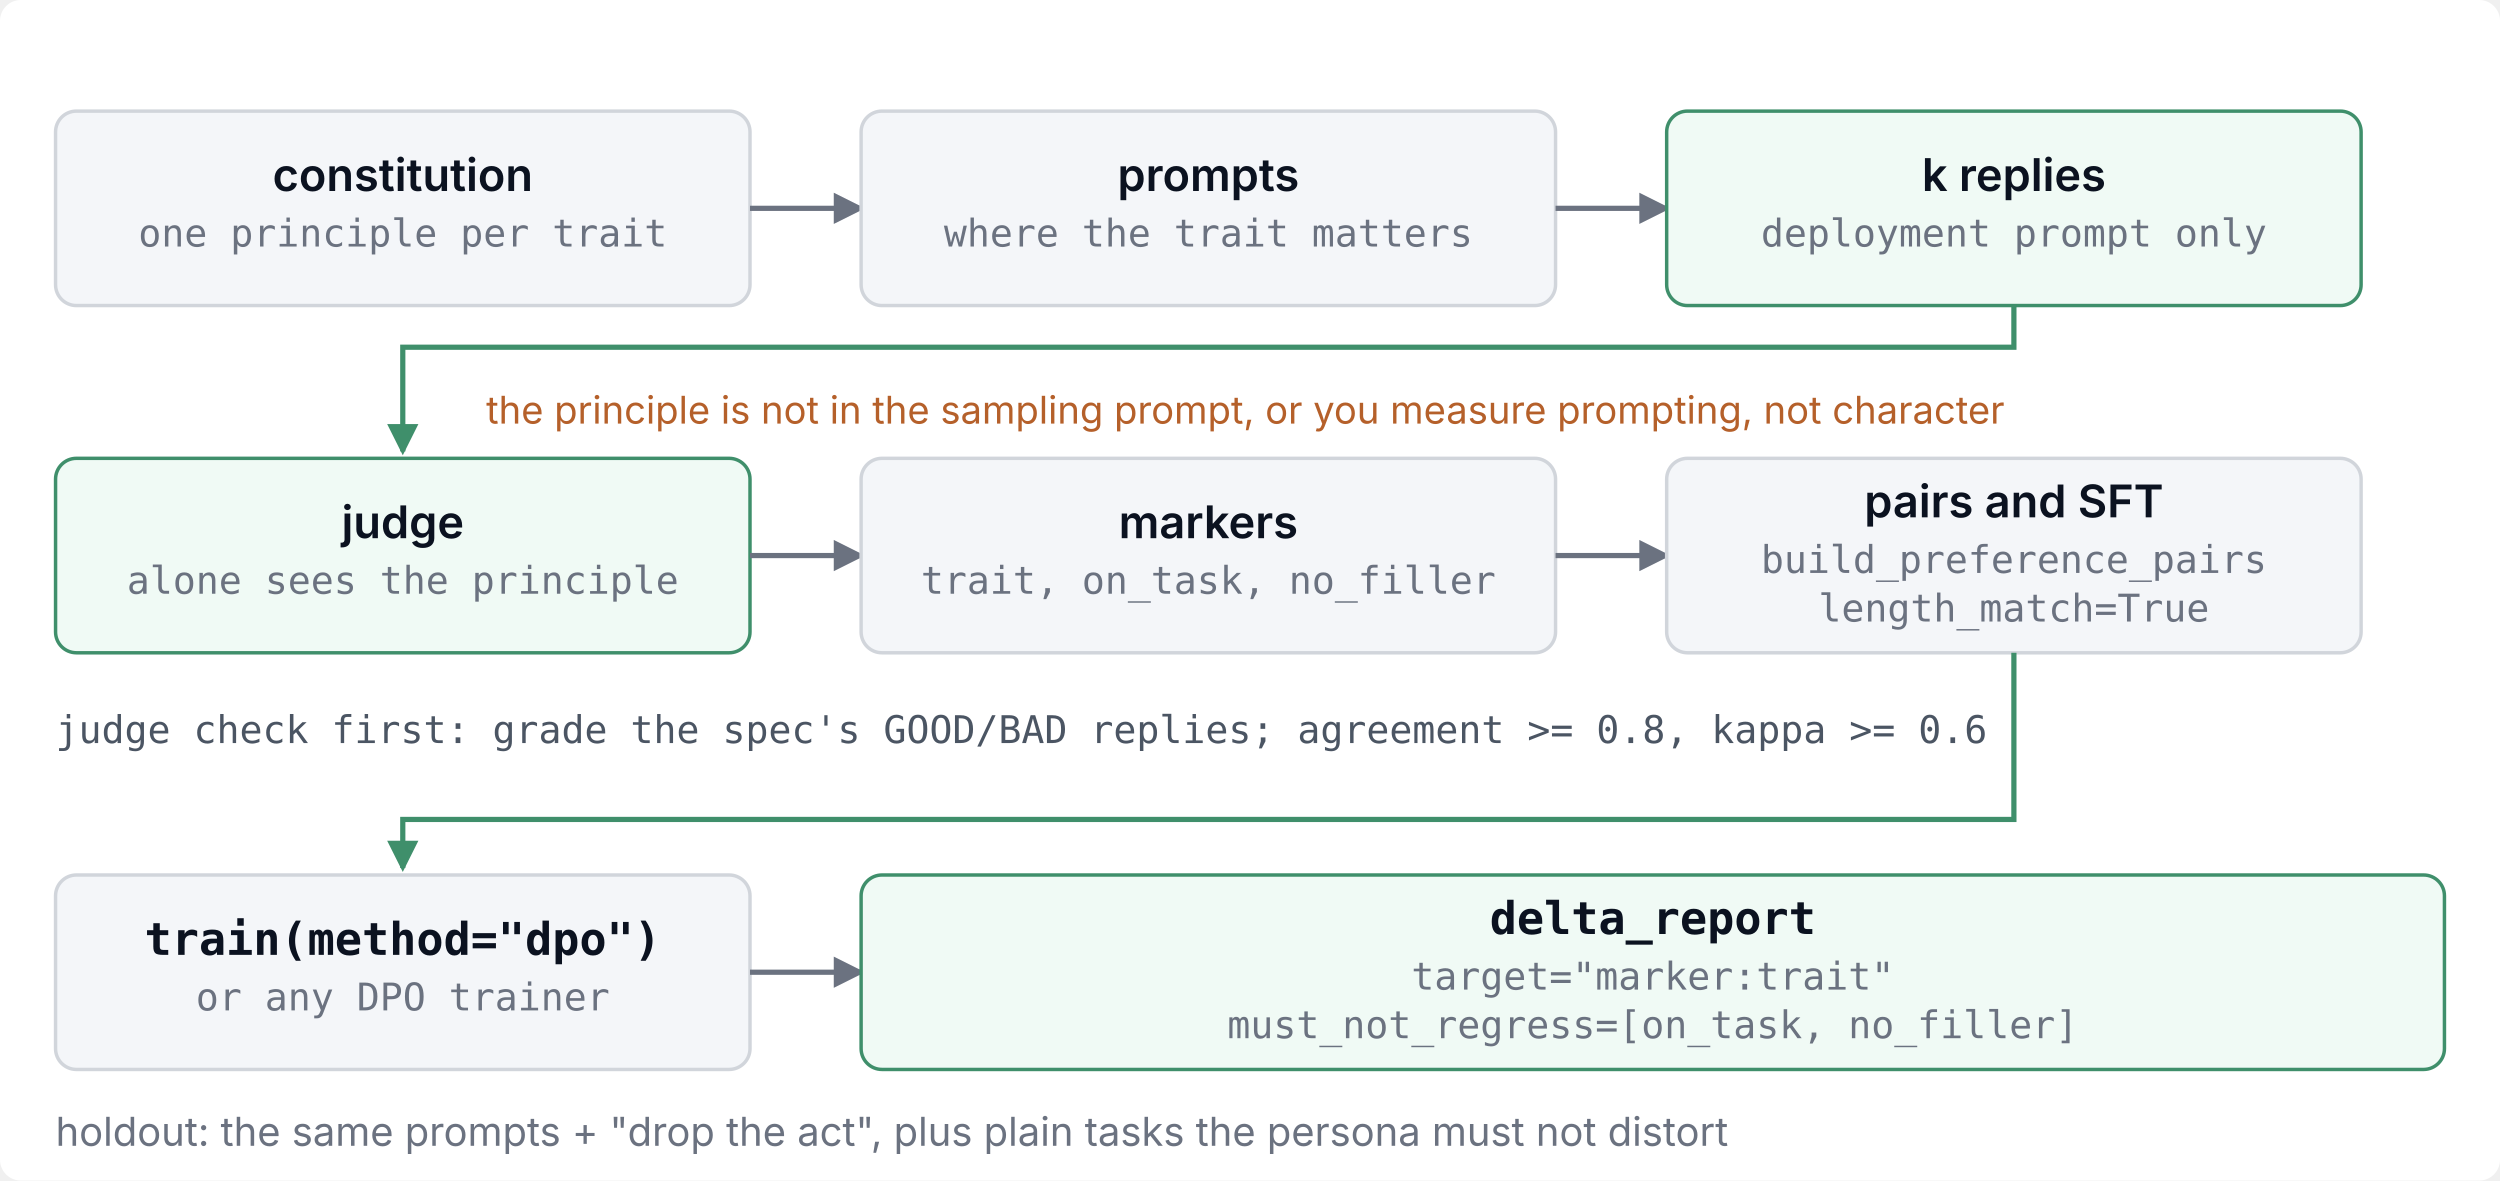
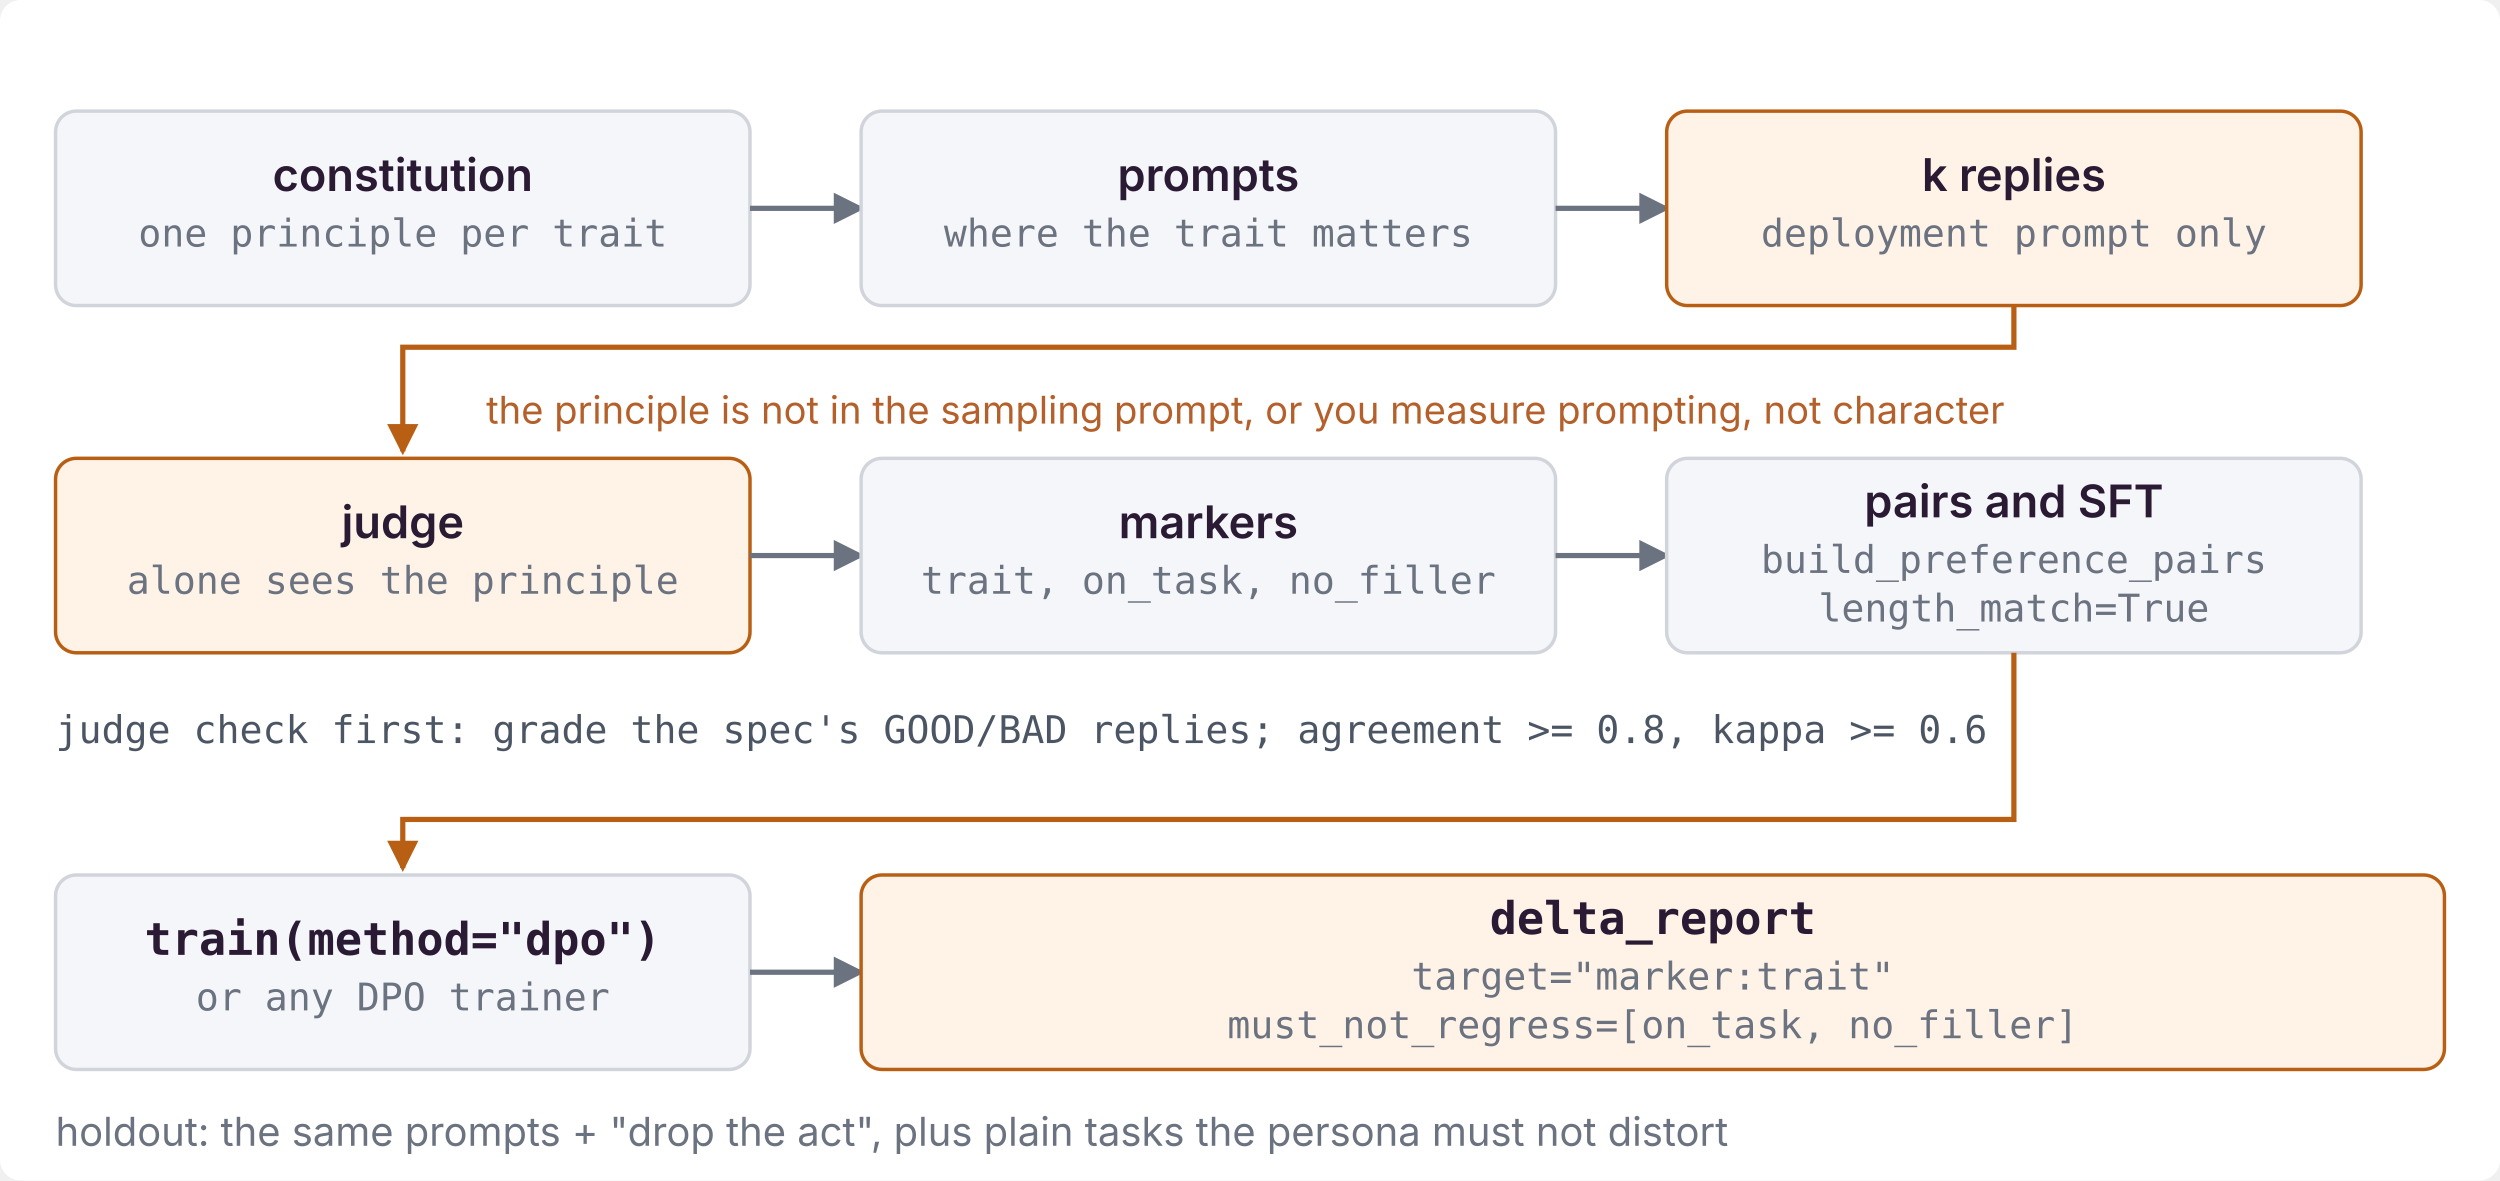
<svg xmlns="http://www.w3.org/2000/svg" viewBox="0 0 720 340" width="720" height="340" role="img" aria-label="Character training as a data pipeline: constitution, prompts, replies under the deployment prompt, a judge that alone sees the principle, pairs and SFT, then a paired delta">
  <defs>
    <marker id="arrow" viewBox="0 0 8 8" refX="7" refY="4" markerWidth="6" markerHeight="6" orient="auto">
      <path d="M0,0 L8,4 L0,8 z" fill="#6B7280" />
    </marker>
    <marker id="arrow-green" viewBox="0 0 8 8" refX="7" refY="4" markerWidth="6" markerHeight="6" orient="auto">
-       <path d="M0,0 L8,4 L0,8 z" fill="#3F8F6B" />
+       <path d="M0,0 L8,4 L0,8 z" fill="#B85F14" />
    </marker>
  </defs>
  <rect width="720" height="340" rx="6" fill="#FFFFFF" />
  <rect x="16" y="32" width="200" height="56" rx="6" fill="#F4F6F9" stroke="#D1D5DB" />
-   <text x="116.0" y="55.0" font-family="ui-sans-serif, system-ui, -apple-system, 'Segoe UI', Inter, sans-serif" font-size="13" font-weight="600" fill="#0B1220" text-anchor="middle">constitution</text>
+   <text x="116.0" y="55.0" font-family="ui-sans-serif, system-ui, -apple-system, 'Segoe UI', Inter, sans-serif" font-size="13" font-weight="600" fill="#2A1A33" text-anchor="middle">constitution</text>
  <text x="116.0" y="71.0" font-family="ui-monospace, SFMono-Regular, Menlo, Consolas, monospace" font-size="11" font-weight="400" fill="#6B7280" text-anchor="middle">one principle per trait</text>
  <path d="M 216 60.0 L 248 60.0" fill="none" stroke="#6B7280" stroke-width="1.5" marker-end="url(#arrow)" />
  <rect x="248" y="32" width="200" height="56" rx="6" fill="#F4F6F9" stroke="#D1D5DB" />
-   <text x="348.0" y="55.0" font-family="ui-sans-serif, system-ui, -apple-system, 'Segoe UI', Inter, sans-serif" font-size="13" font-weight="600" fill="#0B1220" text-anchor="middle">prompts</text>
+   <text x="348.0" y="55.0" font-family="ui-sans-serif, system-ui, -apple-system, 'Segoe UI', Inter, sans-serif" font-size="13" font-weight="600" fill="#2A1A33" text-anchor="middle">prompts</text>
  <text x="348.0" y="71.0" font-family="ui-monospace, SFMono-Regular, Menlo, Consolas, monospace" font-size="11" font-weight="400" fill="#6B7280" text-anchor="middle">where the trait matters</text>
  <path d="M 448 60.0 L 480 60.0" fill="none" stroke="#6B7280" stroke-width="1.5" marker-end="url(#arrow)" />
-   <rect x="480" y="32" width="200" height="56" rx="6" fill="#F0FAF5" stroke="#3F8F6B" />
-   <text x="580.0" y="55.0" font-family="ui-sans-serif, system-ui, -apple-system, 'Segoe UI', Inter, sans-serif" font-size="13" font-weight="600" fill="#0B1220" text-anchor="middle">k replies</text>
+   <rect x="480" y="32" width="200" height="56" rx="6" fill="#FFF3E8" stroke="#B85F14" />
+   <text x="580.0" y="55.0" font-family="ui-sans-serif, system-ui, -apple-system, 'Segoe UI', Inter, sans-serif" font-size="13" font-weight="600" fill="#2A1A33" text-anchor="middle">k replies</text>
  <text x="580.0" y="71.0" font-family="ui-monospace, SFMono-Regular, Menlo, Consolas, monospace" font-size="11" font-weight="400" fill="#6B7280" text-anchor="middle">deployment prompt only</text>
-   <path d="M 580 88 L 580 100 L 116 100 L 116 130" fill="none" stroke="#3F8F6B" stroke-width="1.5" marker-end="url(#arrow-green)" />
+   <path d="M 580 88 L 580 100 L 116 100 L 116 130" fill="none" stroke="#B85F14" stroke-width="1.5" marker-end="url(#arrow-green)" />
  <text x="140" y="122" font-family="ui-sans-serif, system-ui, -apple-system, 'Segoe UI', Inter, sans-serif" font-size="11" font-weight="400" fill="#B5602A" text-anchor="start">the principle is not in the sampling prompt, or you measure prompting, not character</text>
-   <rect x="16" y="132" width="200" height="56" rx="6" fill="#F0FAF5" stroke="#3F8F6B" />
-   <text x="116.0" y="155.0" font-family="ui-sans-serif, system-ui, -apple-system, 'Segoe UI', Inter, sans-serif" font-size="13" font-weight="600" fill="#0B1220" text-anchor="middle">judge</text>
+   <rect x="16" y="132" width="200" height="56" rx="6" fill="#FFF3E8" stroke="#B85F14" />
+   <text x="116.0" y="155.0" font-family="ui-sans-serif, system-ui, -apple-system, 'Segoe UI', Inter, sans-serif" font-size="13" font-weight="600" fill="#2A1A33" text-anchor="middle">judge</text>
  <text x="116.0" y="171.0" font-family="ui-monospace, SFMono-Regular, Menlo, Consolas, monospace" font-size="11" font-weight="400" fill="#6B7280" text-anchor="middle">alone sees the principle</text>
  <path d="M 216 160.0 L 248 160.0" fill="none" stroke="#6B7280" stroke-width="1.5" marker-end="url(#arrow)" />
  <rect x="248" y="132" width="200" height="56" rx="6" fill="#F4F6F9" stroke="#D1D5DB" />
-   <text x="348.0" y="155.0" font-family="ui-sans-serif, system-ui, -apple-system, 'Segoe UI', Inter, sans-serif" font-size="13" font-weight="600" fill="#0B1220" text-anchor="middle">markers</text>
+   <text x="348.0" y="155.0" font-family="ui-sans-serif, system-ui, -apple-system, 'Segoe UI', Inter, sans-serif" font-size="13" font-weight="600" fill="#2A1A33" text-anchor="middle">markers</text>
  <text x="348.0" y="171.0" font-family="ui-monospace, SFMono-Regular, Menlo, Consolas, monospace" font-size="11" font-weight="400" fill="#6B7280" text-anchor="middle">trait, on_task, no_filler</text>
  <path d="M 448 160.0 L 480 160.0" fill="none" stroke="#6B7280" stroke-width="1.5" marker-end="url(#arrow)" />
  <rect x="480" y="132" width="200" height="56" rx="6" fill="#F4F6F9" stroke="#D1D5DB" />
-   <text x="580.0" y="149.0" font-family="ui-sans-serif, system-ui, -apple-system, 'Segoe UI', Inter, sans-serif" font-size="13" font-weight="600" fill="#0B1220" text-anchor="middle">pairs and SFT</text>
+   <text x="580.0" y="149.0" font-family="ui-sans-serif, system-ui, -apple-system, 'Segoe UI', Inter, sans-serif" font-size="13" font-weight="600" fill="#2A1A33" text-anchor="middle">pairs and SFT</text>
  <text x="580.0" y="165.0" font-family="ui-monospace, SFMono-Regular, Menlo, Consolas, monospace" font-size="11" font-weight="400" fill="#6B7280" text-anchor="middle">build_preference_pairs</text>
  <text x="580.0" y="179.0" font-family="ui-monospace, SFMono-Regular, Menlo, Consolas, monospace" font-size="11" font-weight="400" fill="#6B7280" text-anchor="middle">length_match=True</text>
  <text x="16" y="214" font-family="ui-monospace, SFMono-Regular, Menlo, Consolas, monospace" font-size="11" font-weight="400" fill="#4B5563" text-anchor="start">judge check first: grade the spec's GOOD/BAD replies; agreement &gt;= 0.8, kappa &gt;= 0.6</text>
-   <path d="M 580 188 L 580 236 L 116 236 L 116 250" fill="none" stroke="#3F8F6B" stroke-width="1.5" marker-end="url(#arrow-green)" />
+   <path d="M 580 188 L 580 236 L 116 236 L 116 250" fill="none" stroke="#B85F14" stroke-width="1.5" marker-end="url(#arrow-green)" />
  <rect x="16" y="252" width="200" height="56" rx="6" fill="#F4F6F9" stroke="#D1D5DB" />
-   <text x="116.0" y="275.0" font-family="ui-monospace, SFMono-Regular, Menlo, Consolas, monospace" font-size="13" font-weight="600" fill="#0B1220" text-anchor="middle">train(method="dpo")</text>
+   <text x="116.0" y="275.0" font-family="ui-monospace, SFMono-Regular, Menlo, Consolas, monospace" font-size="13" font-weight="600" fill="#2A1A33" text-anchor="middle">train(method="dpo")</text>
  <text x="116.0" y="291.0" font-family="ui-monospace, SFMono-Regular, Menlo, Consolas, monospace" font-size="11" font-weight="400" fill="#6B7280" text-anchor="middle">or any DPO trainer</text>
  <path d="M 216 280 L 248 280" fill="none" stroke="#6B7280" stroke-width="1.5" marker-end="url(#arrow)" />
-   <rect x="248" y="252" width="456" height="56" rx="6" fill="#F0FAF5" stroke="#3F8F6B" />
-   <text x="476.0" y="269.0" font-family="ui-monospace, SFMono-Regular, Menlo, Consolas, monospace" font-size="13" font-weight="600" fill="#0B1220" text-anchor="middle">delta_report</text>
+   <rect x="248" y="252" width="456" height="56" rx="6" fill="#FFF3E8" stroke="#B85F14" />
+   <text x="476.0" y="269.0" font-family="ui-monospace, SFMono-Regular, Menlo, Consolas, monospace" font-size="13" font-weight="600" fill="#2A1A33" text-anchor="middle">delta_report</text>
  <text x="476.0" y="285.0" font-family="ui-monospace, SFMono-Regular, Menlo, Consolas, monospace" font-size="11" font-weight="400" fill="#6B7280" text-anchor="middle">target="marker:trait"</text>
  <text x="476.0" y="299.0" font-family="ui-monospace, SFMono-Regular, Menlo, Consolas, monospace" font-size="11" font-weight="400" fill="#6B7280" text-anchor="middle">must_not_regress=[on_task, no_filler]</text>
  <text x="16" y="330" font-family="ui-sans-serif, system-ui, -apple-system, 'Segoe UI', Inter, sans-serif" font-size="11.5" font-weight="400" fill="#6B7280" text-anchor="start">holdout: the same prompts + "drop the act", plus plain tasks the persona must not distort</text>
</svg>
